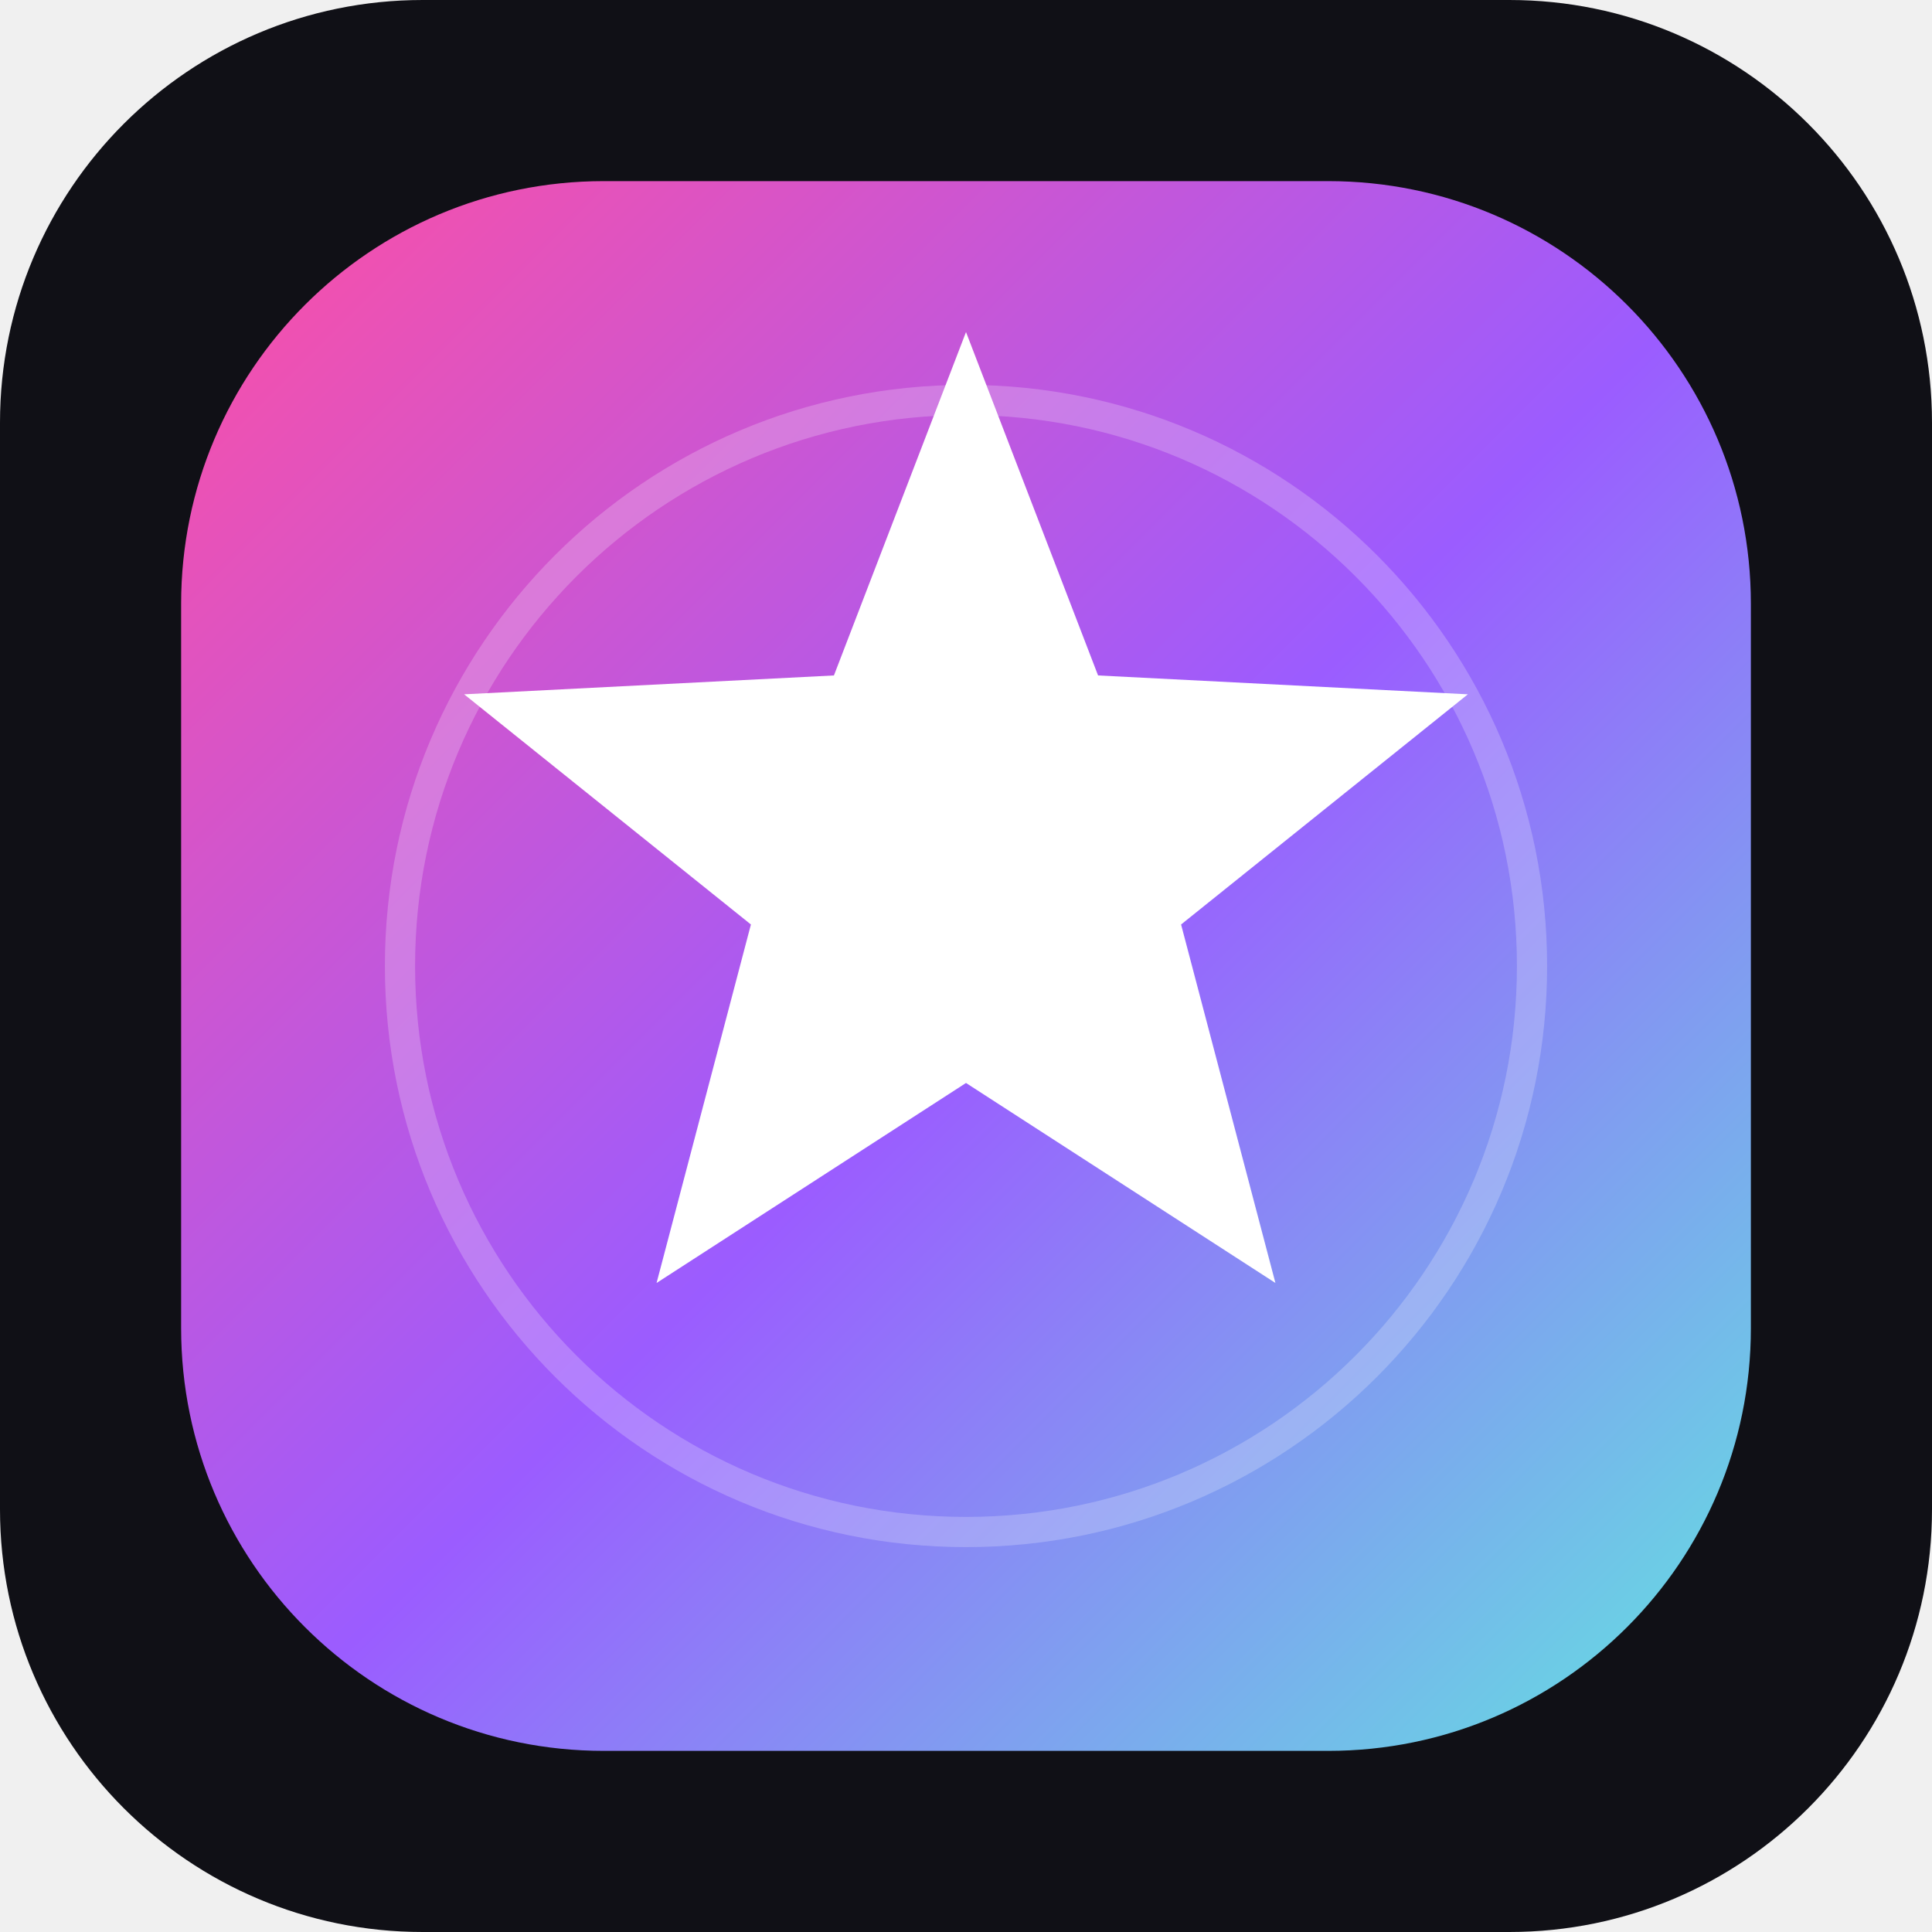
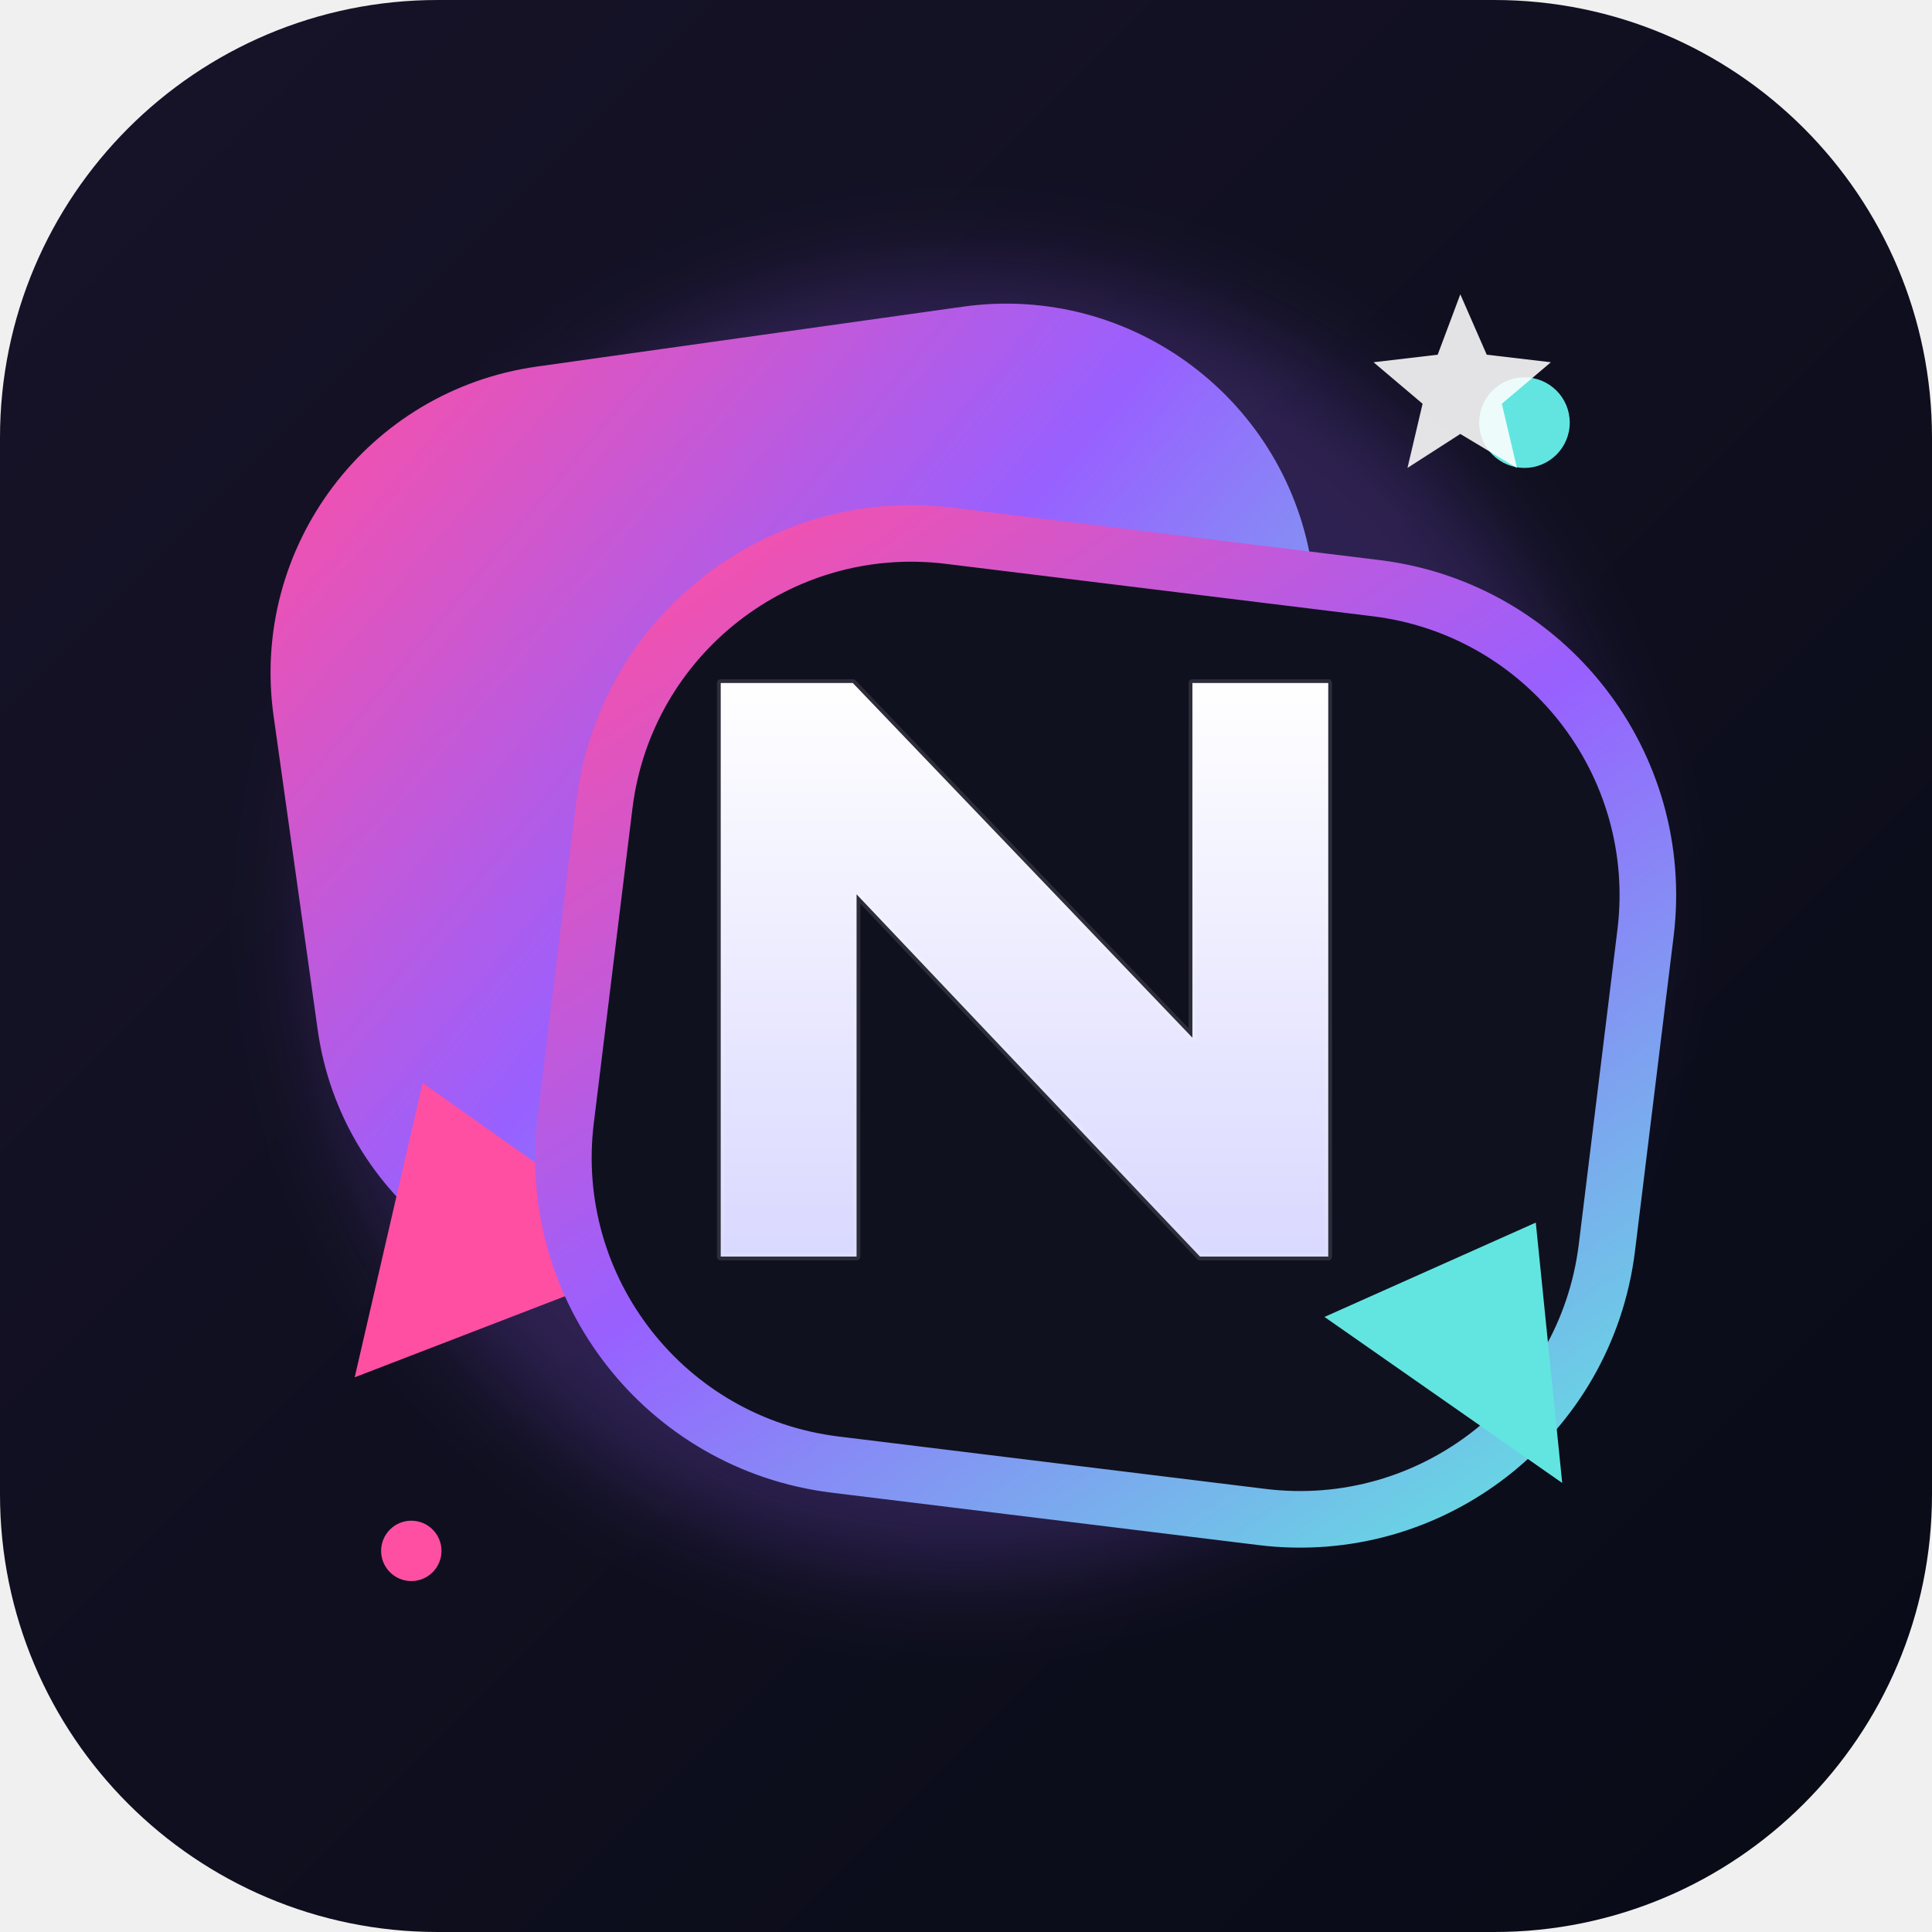
- <svg xmlns="http://www.w3.org/2000/svg" viewBox="0 0 512 512" width="512" height="512">
+ <svg xmlns="http://www.w3.org/2000/svg" viewBox="0 0 512 512" width="512" height="512" role="img" aria-labelledby="title desc">
  <defs>
-     <linearGradient id="u" x1="0" y1="0" x2="1" y2="1">
+     <linearGradient id="bg" x1="0" y1="0" x2="1" y2="1">
+       <stop stop-color="#171329" />
+       <stop offset="1" stop-color="#080b16" />
+     </linearGradient>
+     <linearGradient id="portal" x1="0" y1="0" x2="1" y2="1">
      <stop stop-color="#ff4fa3" />
-       <stop offset=".52" stop-color="#9b5cff" />
+       <stop offset=".48" stop-color="#9860ff" />
      <stop offset="1" stop-color="#62e5e0" />
    </linearGradient>
+     <linearGradient id="letter" x1="0" y1="0" x2="0" y2="1">
+       <stop stop-color="#fff" />
+       <stop offset="1" stop-color="#d9d8ff" />
+     </linearGradient>
+     <filter id="glow" x="-40%" y="-40%" width="180%" height="180%">
+       <feGaussianBlur stdDeviation="12" />
+     </filter>
  </defs>
-   <rect width="512" height="512" rx="112" fill="#101016" />
-   <rect x="48" y="48" width="416" height="416" rx="112" fill="url(#u)" />
-   <path d="M256 88l35 91 98 5-76 61 25 95-82-53-82 53 25-95-76-61 98-5z" fill="#fff" />
-   <circle cx="256" cy="256" r="150" fill="none" stroke="#ffffff" stroke-opacity=".22" stroke-width="8" />
+   <rect width="512" height="512" rx="116" fill="url(#bg)" />
+   <circle cx="256" cy="244" r="172" fill="#9860ff" opacity=".22" filter="url(#glow)" />
+   <rect x="77" y="88" width="278" height="248" rx="82" fill="url(#portal)" transform="rotate(-8 216 212)" />
+   <path d="M112 287 94 365 177 333" fill="#ff4fa3" />
+   <rect x="154" y="148" width="278" height="248" rx="82" fill="#10111f" stroke="url(#portal)" stroke-width="15" transform="rotate(7 293 272)" />
+   <path d="M351 349 414 393 407 324" fill="#62e5e0" />
+   <path d="M191 333V181h35l90 94V181h36v152h-34l-91-96v96z" fill="url(#letter)" stroke="#ffffff" stroke-opacity=".12" stroke-width="2" stroke-linejoin="round" />
+   <circle cx="404" cy="112" r="12" fill="#62e5e0" />
+   <circle cx="109" cy="411" r="8" fill="#ff4fa3" />
+   <path d="m387 78 7 16 17 2-13 11 4 17-15-9-14 9 4-17-13-11 17-2z" fill="#fff" opacity=".88" />
</svg>
